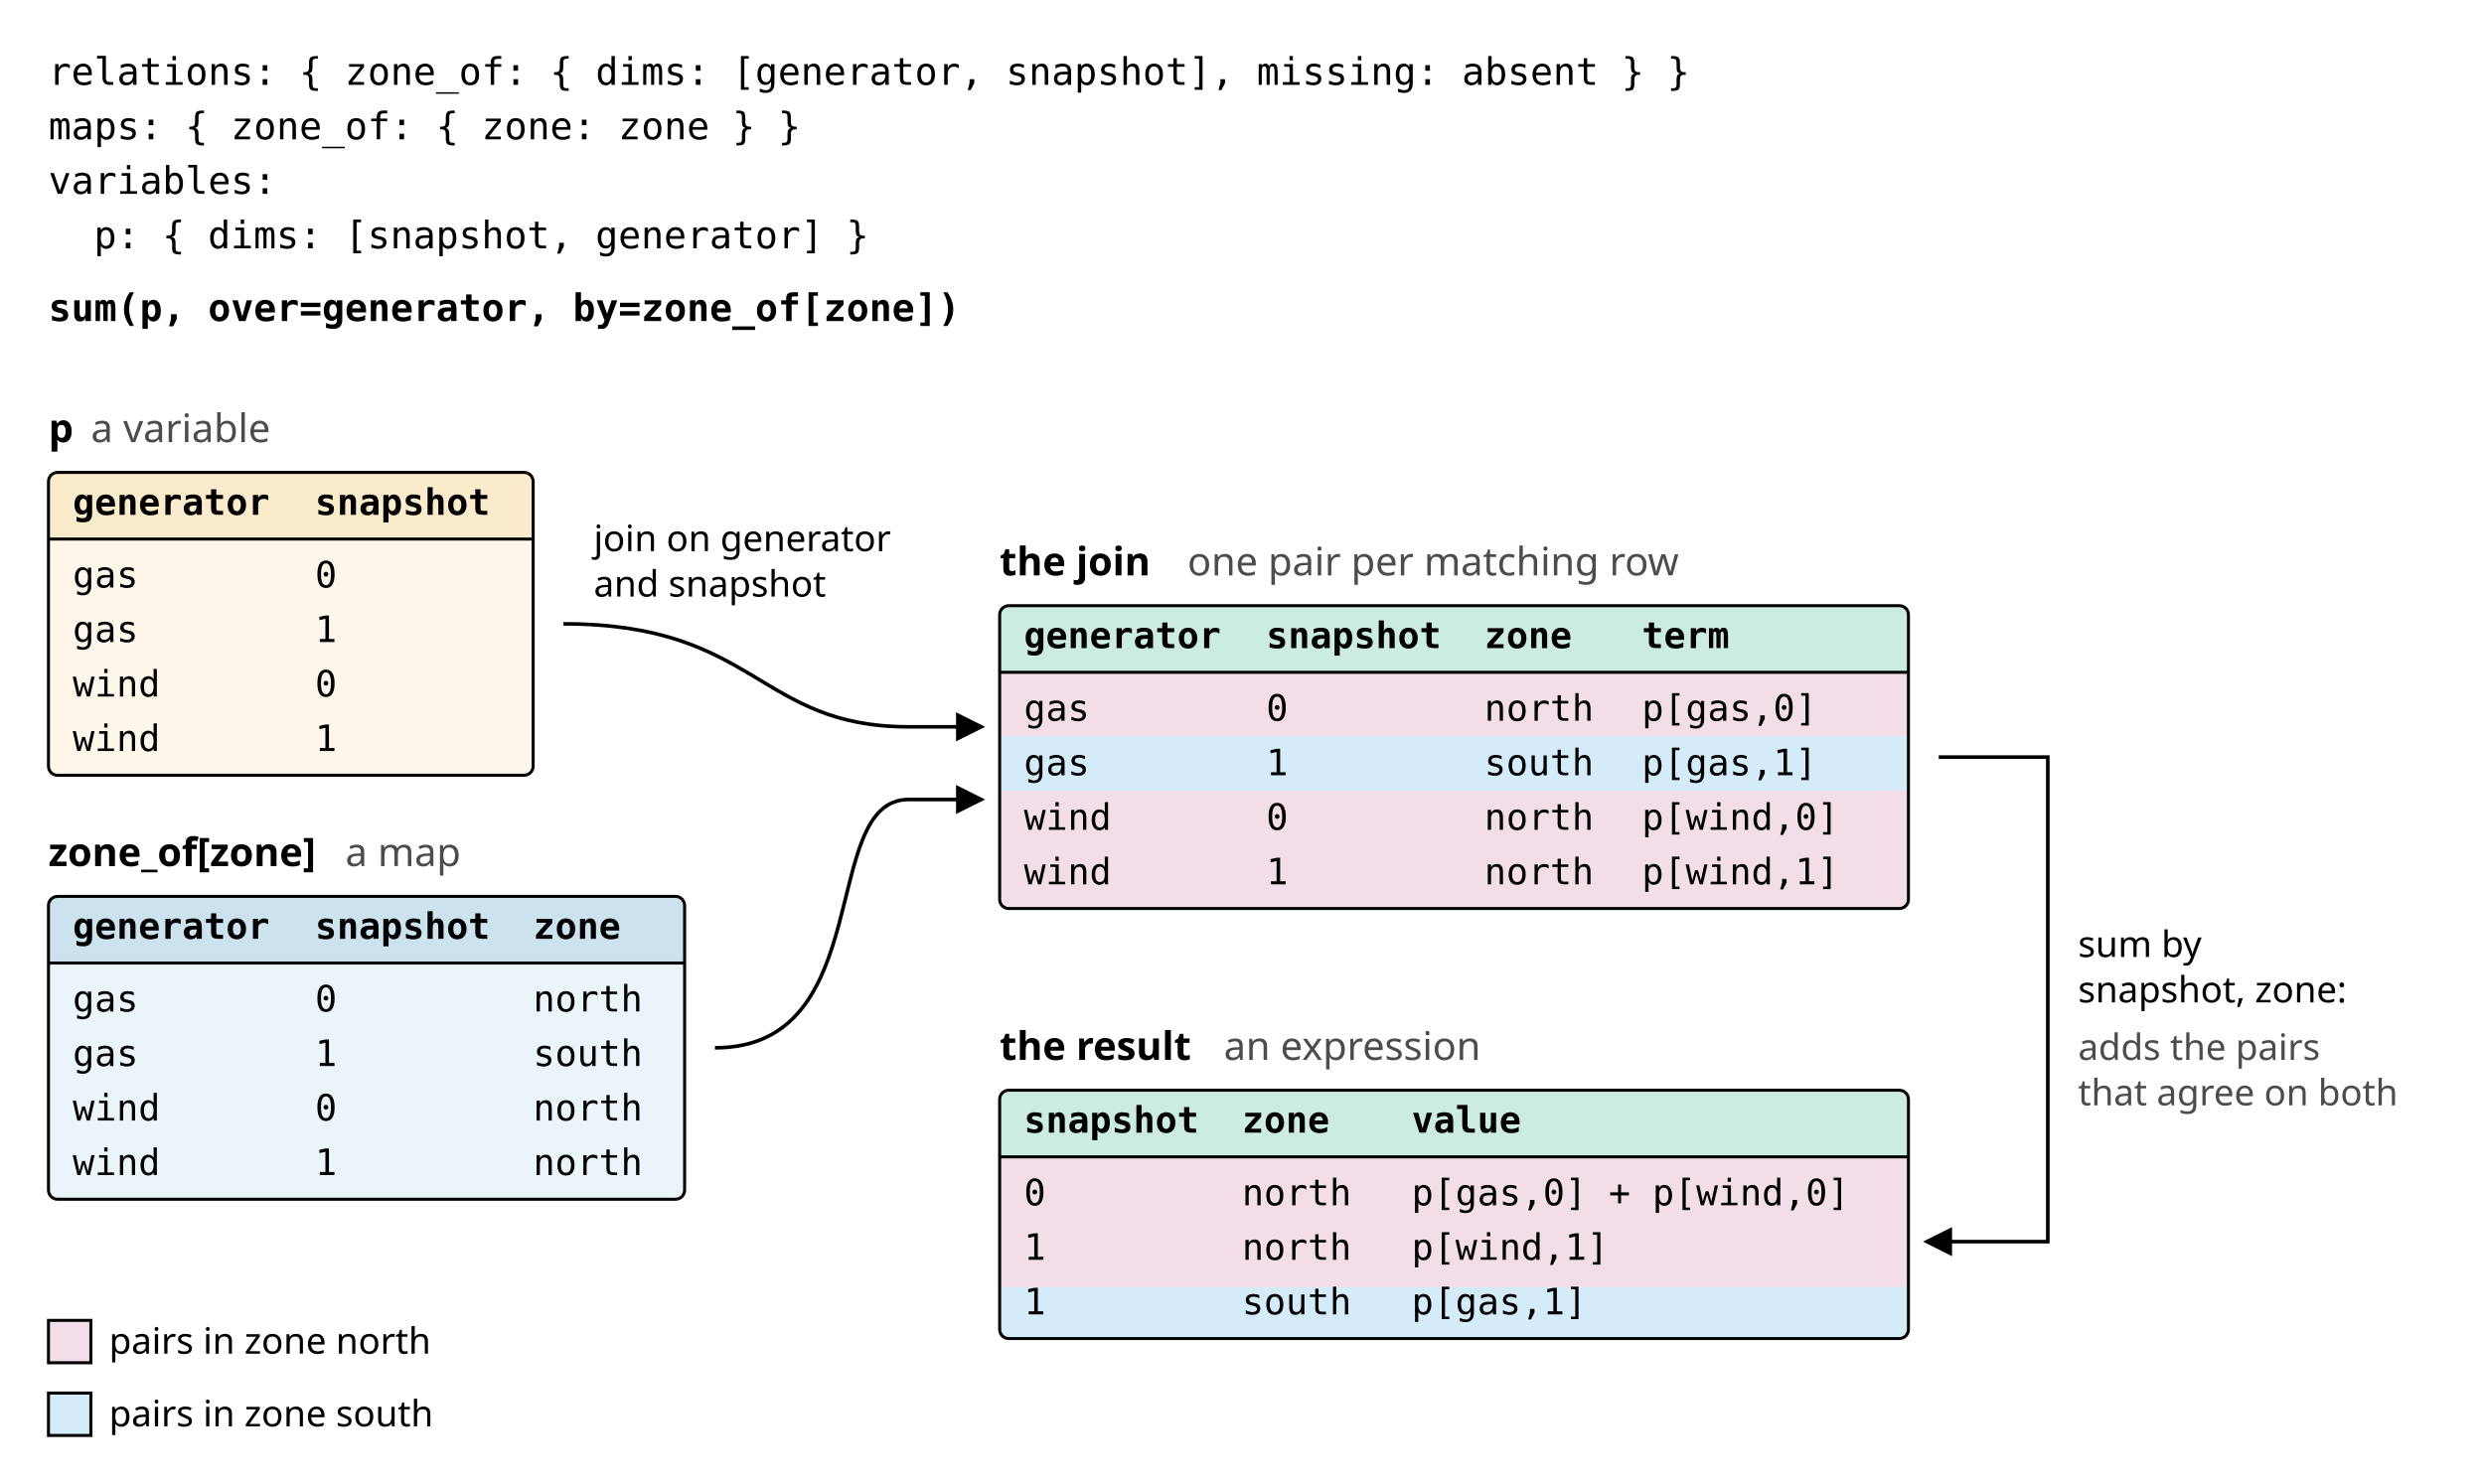
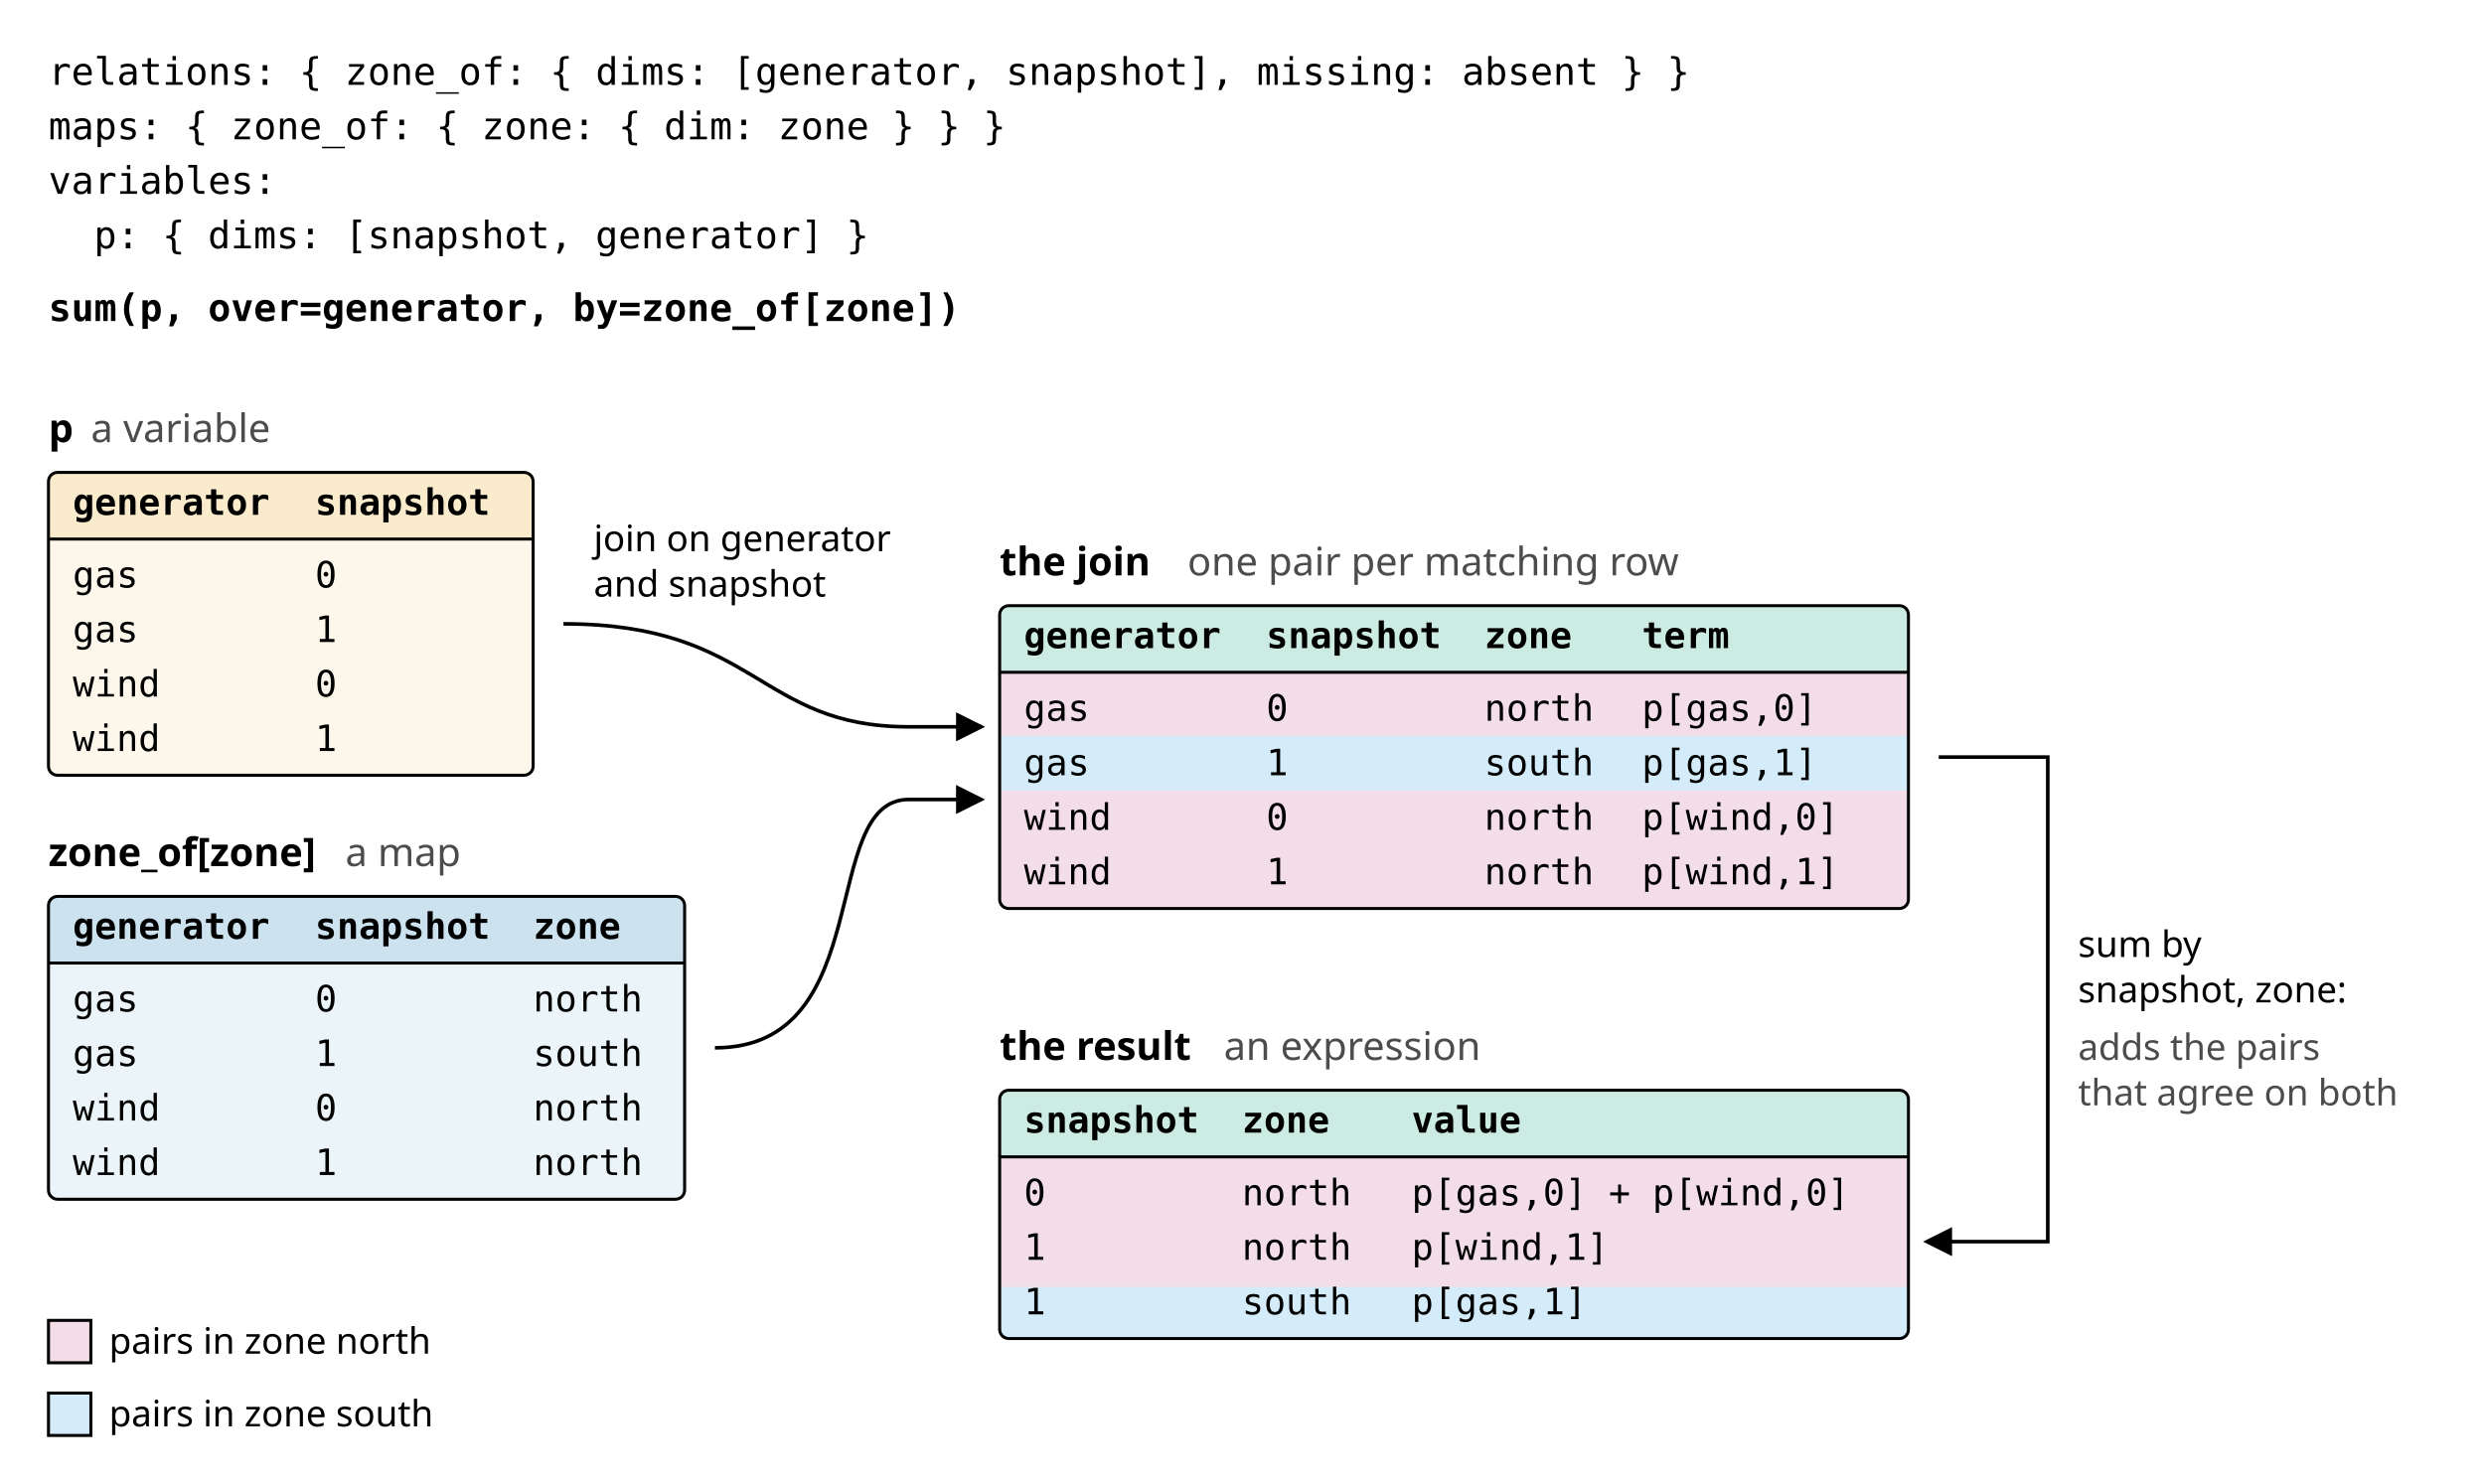
<svg xmlns="http://www.w3.org/2000/svg" viewBox="0 0 820 490" width="820" height="490" style="max-width: 100%; height: auto" role="img" aria-labelledby="lmj-t lmj-d" font-family="ui-sans-serif, system-ui, sans-serif" font-size="13">
  <defs>
    <marker id="lmj-arrow" viewBox="0 0 8 8" refX="7" refY="4" markerWidth="8" markerHeight="8" orient="auto">
      <path d="M0,0 L8,4 L0,8 z" fill="currentColor" />
    </marker>
  </defs>
  <g stroke="none">
    <path d="M16,178 H176 V253 A3,3 0 0 1 173,256 H19 A3,3 0 0 1 16,253 Z" fill="#E69F00" fill-opacity="0.08" />
    <path d="M16,178 V159 A3,3 0 0 1 19,156 H173 A3,3 0 0 1 176,159 V178 Z" fill="#E69F00" fill-opacity="0.2" />
    <path d="M16,318 H226 V393 A3,3 0 0 1 223,396 H19 A3,3 0 0 1 16,393 Z" fill="#0072B2" fill-opacity="0.08" />
    <path d="M16,318 V299 A3,3 0 0 1 19,296 H223 A3,3 0 0 1 226,299 V318 Z" fill="#0072B2" fill-opacity="0.2" />
    <path d="M330,222 H630 V243 H330 Z" fill="#CC79A7" fill-opacity="0.25" />
    <path d="M330,243 H630 V261 H330 Z" fill="#56B4E9" fill-opacity="0.25" />
    <path d="M330,261 H630 V297 A3,3 0 0 1 627,300 H333 A3,3 0 0 1 330,297 Z" fill="#CC79A7" fill-opacity="0.25" />
    <path d="M330,222 V203 A3,3 0 0 1 333,200 H627 A3,3 0 0 1 630,203 V222 Z" fill="#009E73" fill-opacity="0.2" />
    <path d="M330,382 H630 V425 H330 Z" fill="#CC79A7" fill-opacity="0.25" />
    <path d="M330,425 H630 V439 A3,3 0 0 1 627,442 H333 A3,3 0 0 1 330,439 Z" fill="#56B4E9" fill-opacity="0.25" />
    <path d="M330,382 V363 A3,3 0 0 1 333,360 H627 A3,3 0 0 1 630,363 V382 Z" fill="#009E73" fill-opacity="0.2" />
  </g>
  <g fill="currentColor">
    <g font-family="ui-monospace, SFMono-Regular, Menlo, monospace" font-size="12.5">
      <text x="16" y="28">relations: { zone_of: { dims: [generator, snapshot], missing: absent } }</text>
-       <text x="16" y="46">maps: { zone_of: { zone: zone } }</text>
+       <text x="16" y="46">maps: { zone_of: { zone: { dim: zone } } }</text>
      <text x="16" y="64">variables:</text>
      <text x="31" y="82">p: { dims: [snapshot, generator] }</text>
      <text x="16" y="106" font-weight="bold">sum(p, over=generator, by=zone_of[zone])</text>
    </g>
    <text x="16" y="146" font-weight="bold">p</text>
    <text x="30" y="146" fill-opacity="0.7">a variable</text>
    <text x="16" y="286" font-weight="bold">zone_of[zone]</text>
    <text x="114" y="286" fill-opacity="0.7">a map</text>
    <text x="330" y="190" font-weight="bold">the join</text>
    <text x="392" y="190" fill-opacity="0.7">one pair per matching row</text>
    <text x="330" y="350" font-weight="bold">the result</text>
    <text x="404" y="350" fill-opacity="0.7">an expression</text>
    <g font-family="ui-monospace, SFMono-Regular, Menlo, monospace" font-size="12">
      <text x="24" y="170" font-weight="bold">generator</text>
      <text x="104" y="170" font-weight="bold">snapshot</text>
      <text x="24" y="194">gas</text>
      <text x="104" y="194">0</text>
      <text x="24" y="212">gas</text>
      <text x="104" y="212">1</text>
      <text x="24" y="230">wind</text>
      <text x="104" y="230">0</text>
      <text x="24" y="248">wind</text>
      <text x="104" y="248">1</text>
      <text x="24" y="310" font-weight="bold">generator</text>
      <text x="104" y="310" font-weight="bold">snapshot</text>
      <text x="176" y="310" font-weight="bold">zone</text>
      <text x="24" y="334">gas</text>
      <text x="104" y="334">0</text>
      <text x="176" y="334">north</text>
      <text x="24" y="352">gas</text>
      <text x="104" y="352">1</text>
      <text x="176" y="352">south</text>
      <text x="24" y="370">wind</text>
      <text x="104" y="370">0</text>
      <text x="176" y="370">north</text>
      <text x="24" y="388">wind</text>
      <text x="104" y="388">1</text>
      <text x="176" y="388">north</text>
      <text x="338" y="214" font-weight="bold">generator</text>
      <text x="418" y="214" font-weight="bold">snapshot</text>
      <text x="490" y="214" font-weight="bold">zone</text>
      <text x="542" y="214" font-weight="bold">term</text>
      <text x="338" y="238">gas</text>
      <text x="418" y="238">0</text>
      <text x="490" y="238">north</text>
      <text x="542" y="238">p[gas,0]</text>
      <text x="338" y="256">gas</text>
      <text x="418" y="256">1</text>
      <text x="490" y="256">south</text>
      <text x="542" y="256">p[gas,1]</text>
      <text x="338" y="274">wind</text>
      <text x="418" y="274">0</text>
      <text x="490" y="274">north</text>
      <text x="542" y="274">p[wind,0]</text>
      <text x="338" y="292">wind</text>
      <text x="418" y="292">1</text>
      <text x="490" y="292">north</text>
      <text x="542" y="292">p[wind,1]</text>
      <text x="338" y="374" font-weight="bold">snapshot</text>
      <text x="410" y="374" font-weight="bold">zone</text>
      <text x="466" y="374" font-weight="bold">value</text>
      <text x="338" y="398">0</text>
      <text x="410" y="398">north</text>
      <text x="466" y="398">p[gas,0] + p[wind,0]</text>
      <text x="338" y="416">1</text>
      <text x="410" y="416">north</text>
      <text x="466" y="416">p[wind,1]</text>
      <text x="338" y="434">1</text>
      <text x="410" y="434">south</text>
      <text x="466" y="434">p[gas,1]</text>
    </g>
  </g>
  <g fill="none" stroke="currentColor" stroke-width="1">
    <rect x="16" y="156" width="160" height="100" rx="3" />
    <line x1="16" y1="178" x2="176" y2="178" />
    <rect x="16" y="296" width="210" height="100" rx="3" />
    <line x1="16" y1="318" x2="226" y2="318" />
    <rect x="330" y="200" width="300" height="100" rx="3" />
    <line x1="330" y1="222" x2="630" y2="222" />
    <rect x="330" y="360" width="300" height="82" rx="3" />
    <line x1="330" y1="382" x2="630" y2="382" />
  </g>
  <g stroke="currentColor" fill="none" stroke-width="1.2" marker-end="url(#lmj-arrow)">
    <path d="M186,206 C250,206 250,240 300,240 H324" />
    <path d="M236,346 C290,346 270,264 300,264 H324" />
    <path d="M640,250 H676 V410 H636" />
  </g>
  <g fill="currentColor" font-size="12">
    <text x="196" y="182">join on generator</text>
    <text x="196" y="197">and snapshot</text>
    <text x="686" y="316">sum by</text>
    <text x="686" y="331">snapshot, zone:</text>
    <text x="686" y="350" fill-opacity="0.7">adds the pairs</text>
    <text x="686" y="365" fill-opacity="0.7">that agree on both</text>
  </g>
  <g fill="none" stroke="currentColor" stroke-width="1">
    <rect x="16" y="436" width="14" height="14" fill="#CC79A7" fill-opacity="0.25" />
    <rect x="16" y="460" width="14" height="14" fill="#56B4E9" fill-opacity="0.25" />
  </g>
  <g fill="currentColor" font-size="12">
    <text x="36" y="447">pairs in zone north</text>
    <text x="36" y="471">pairs in zone south</text>
  </g>
</svg>
